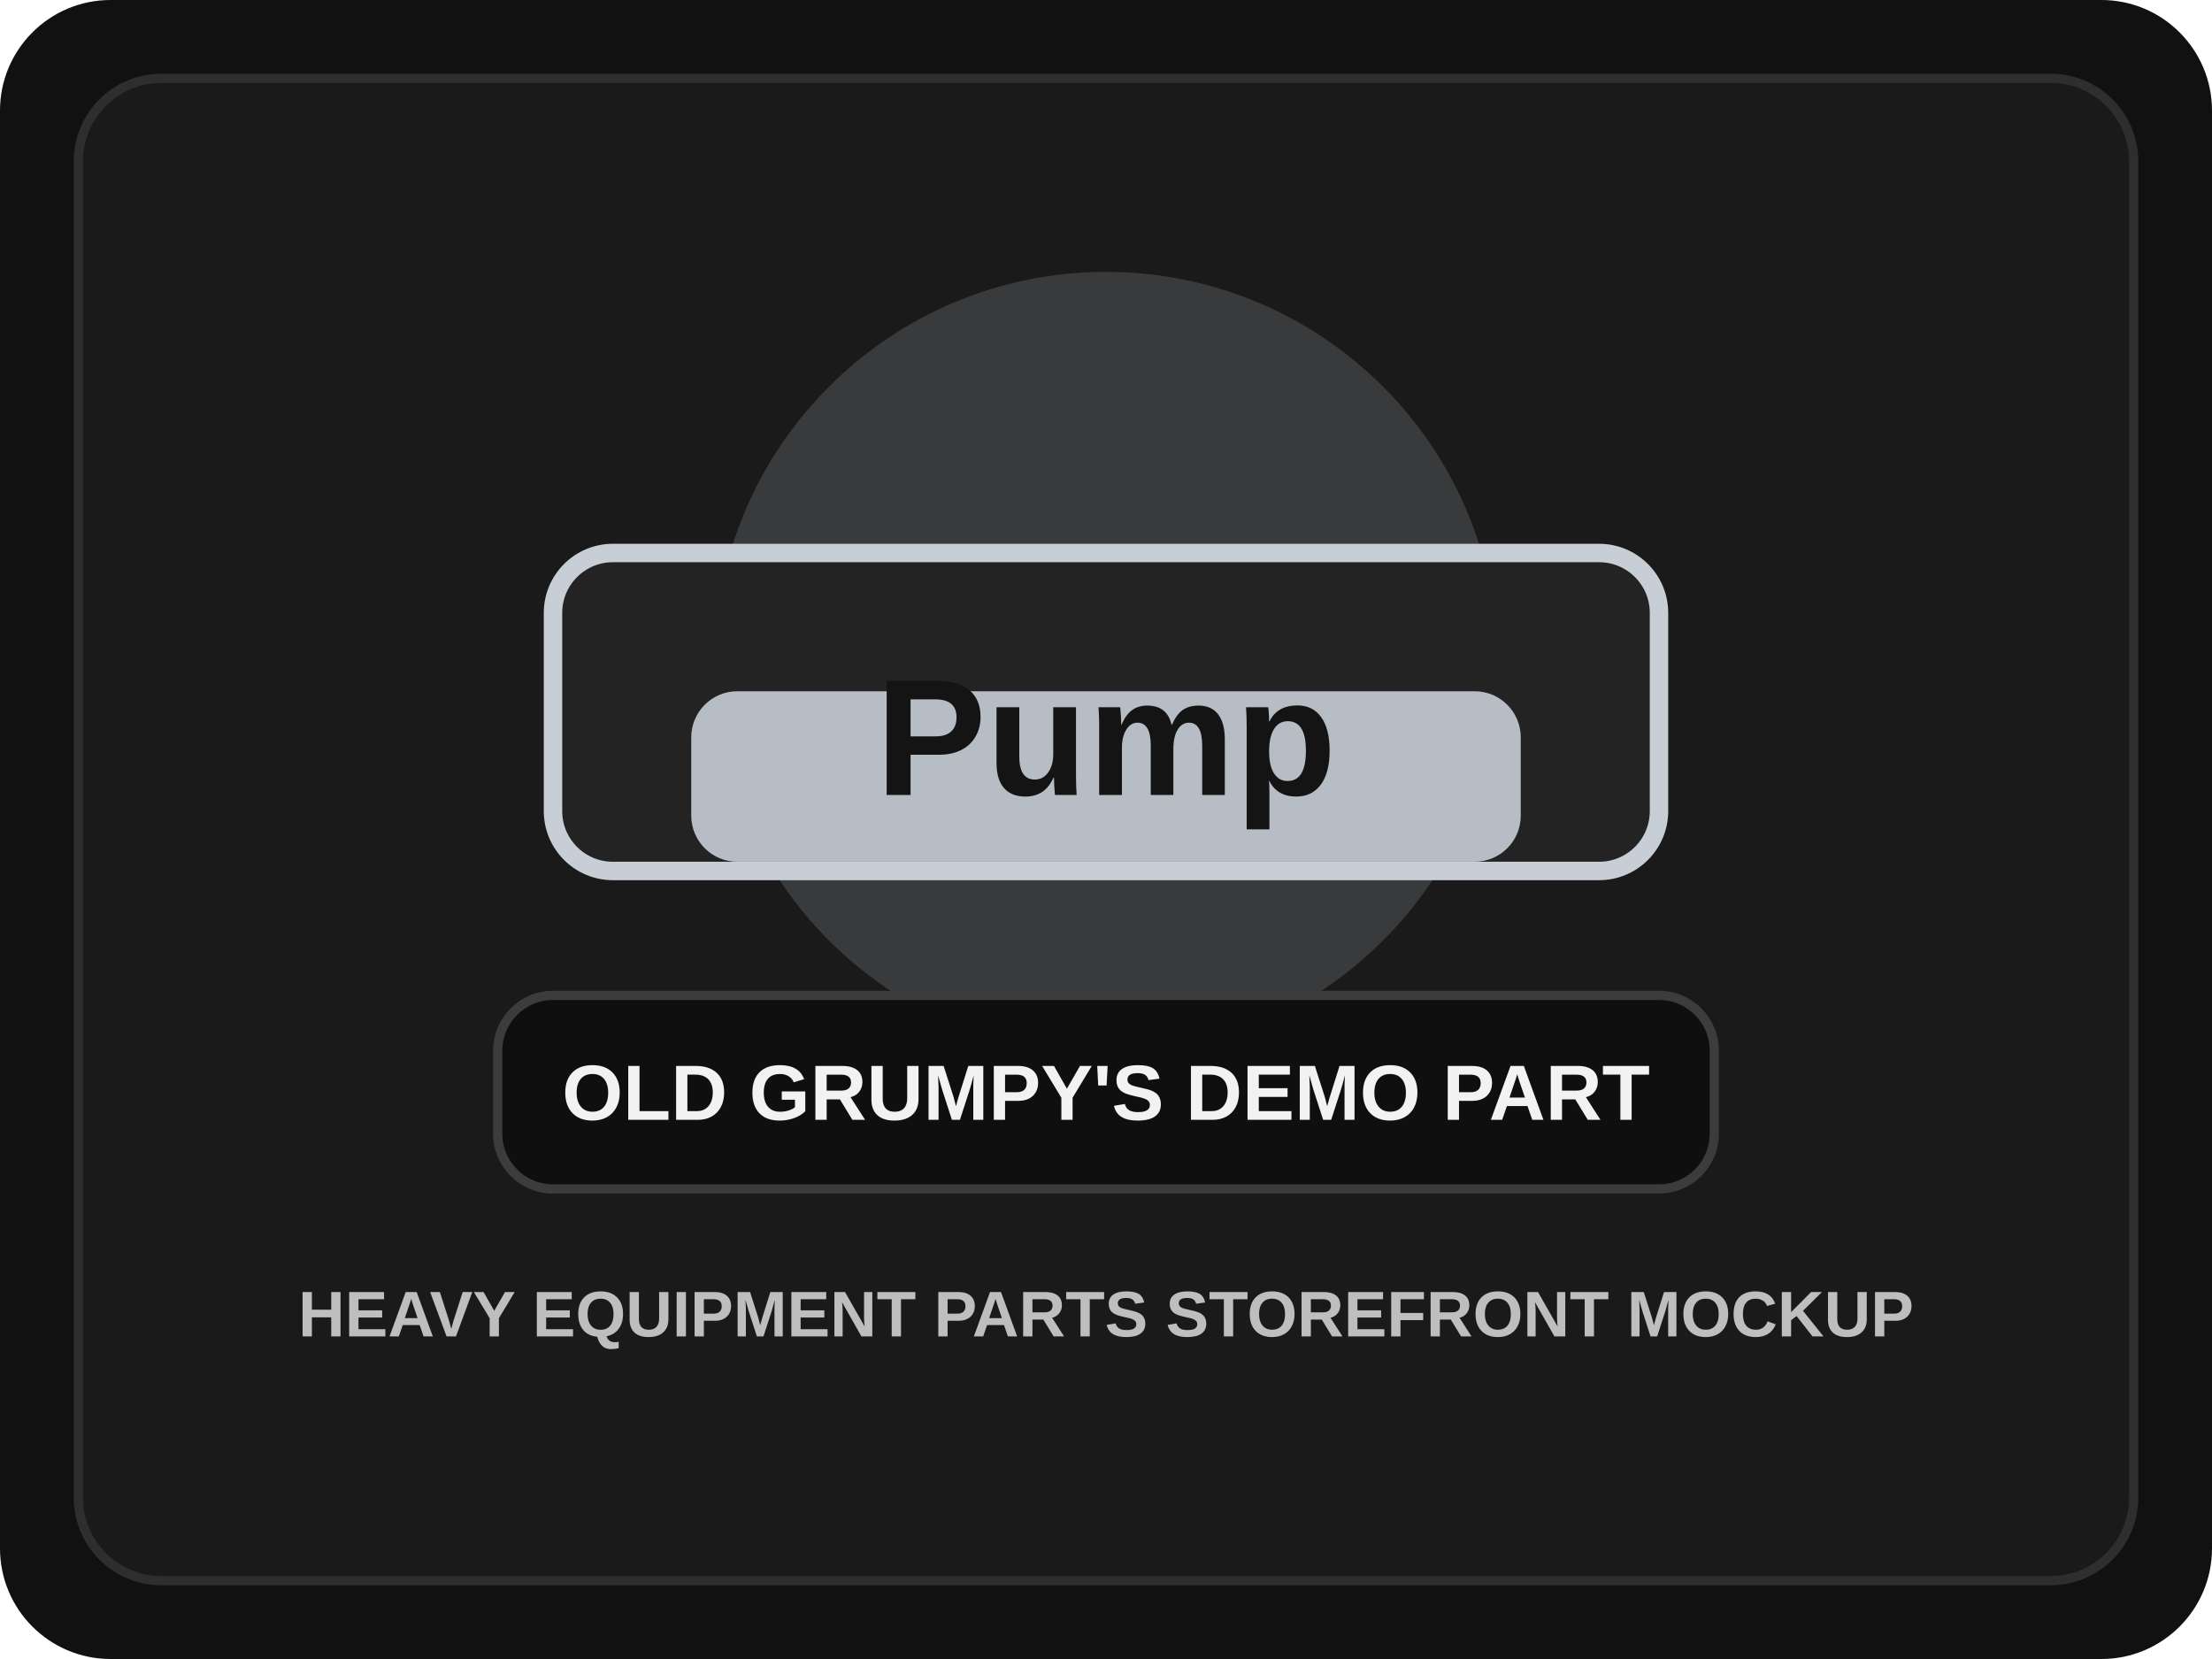
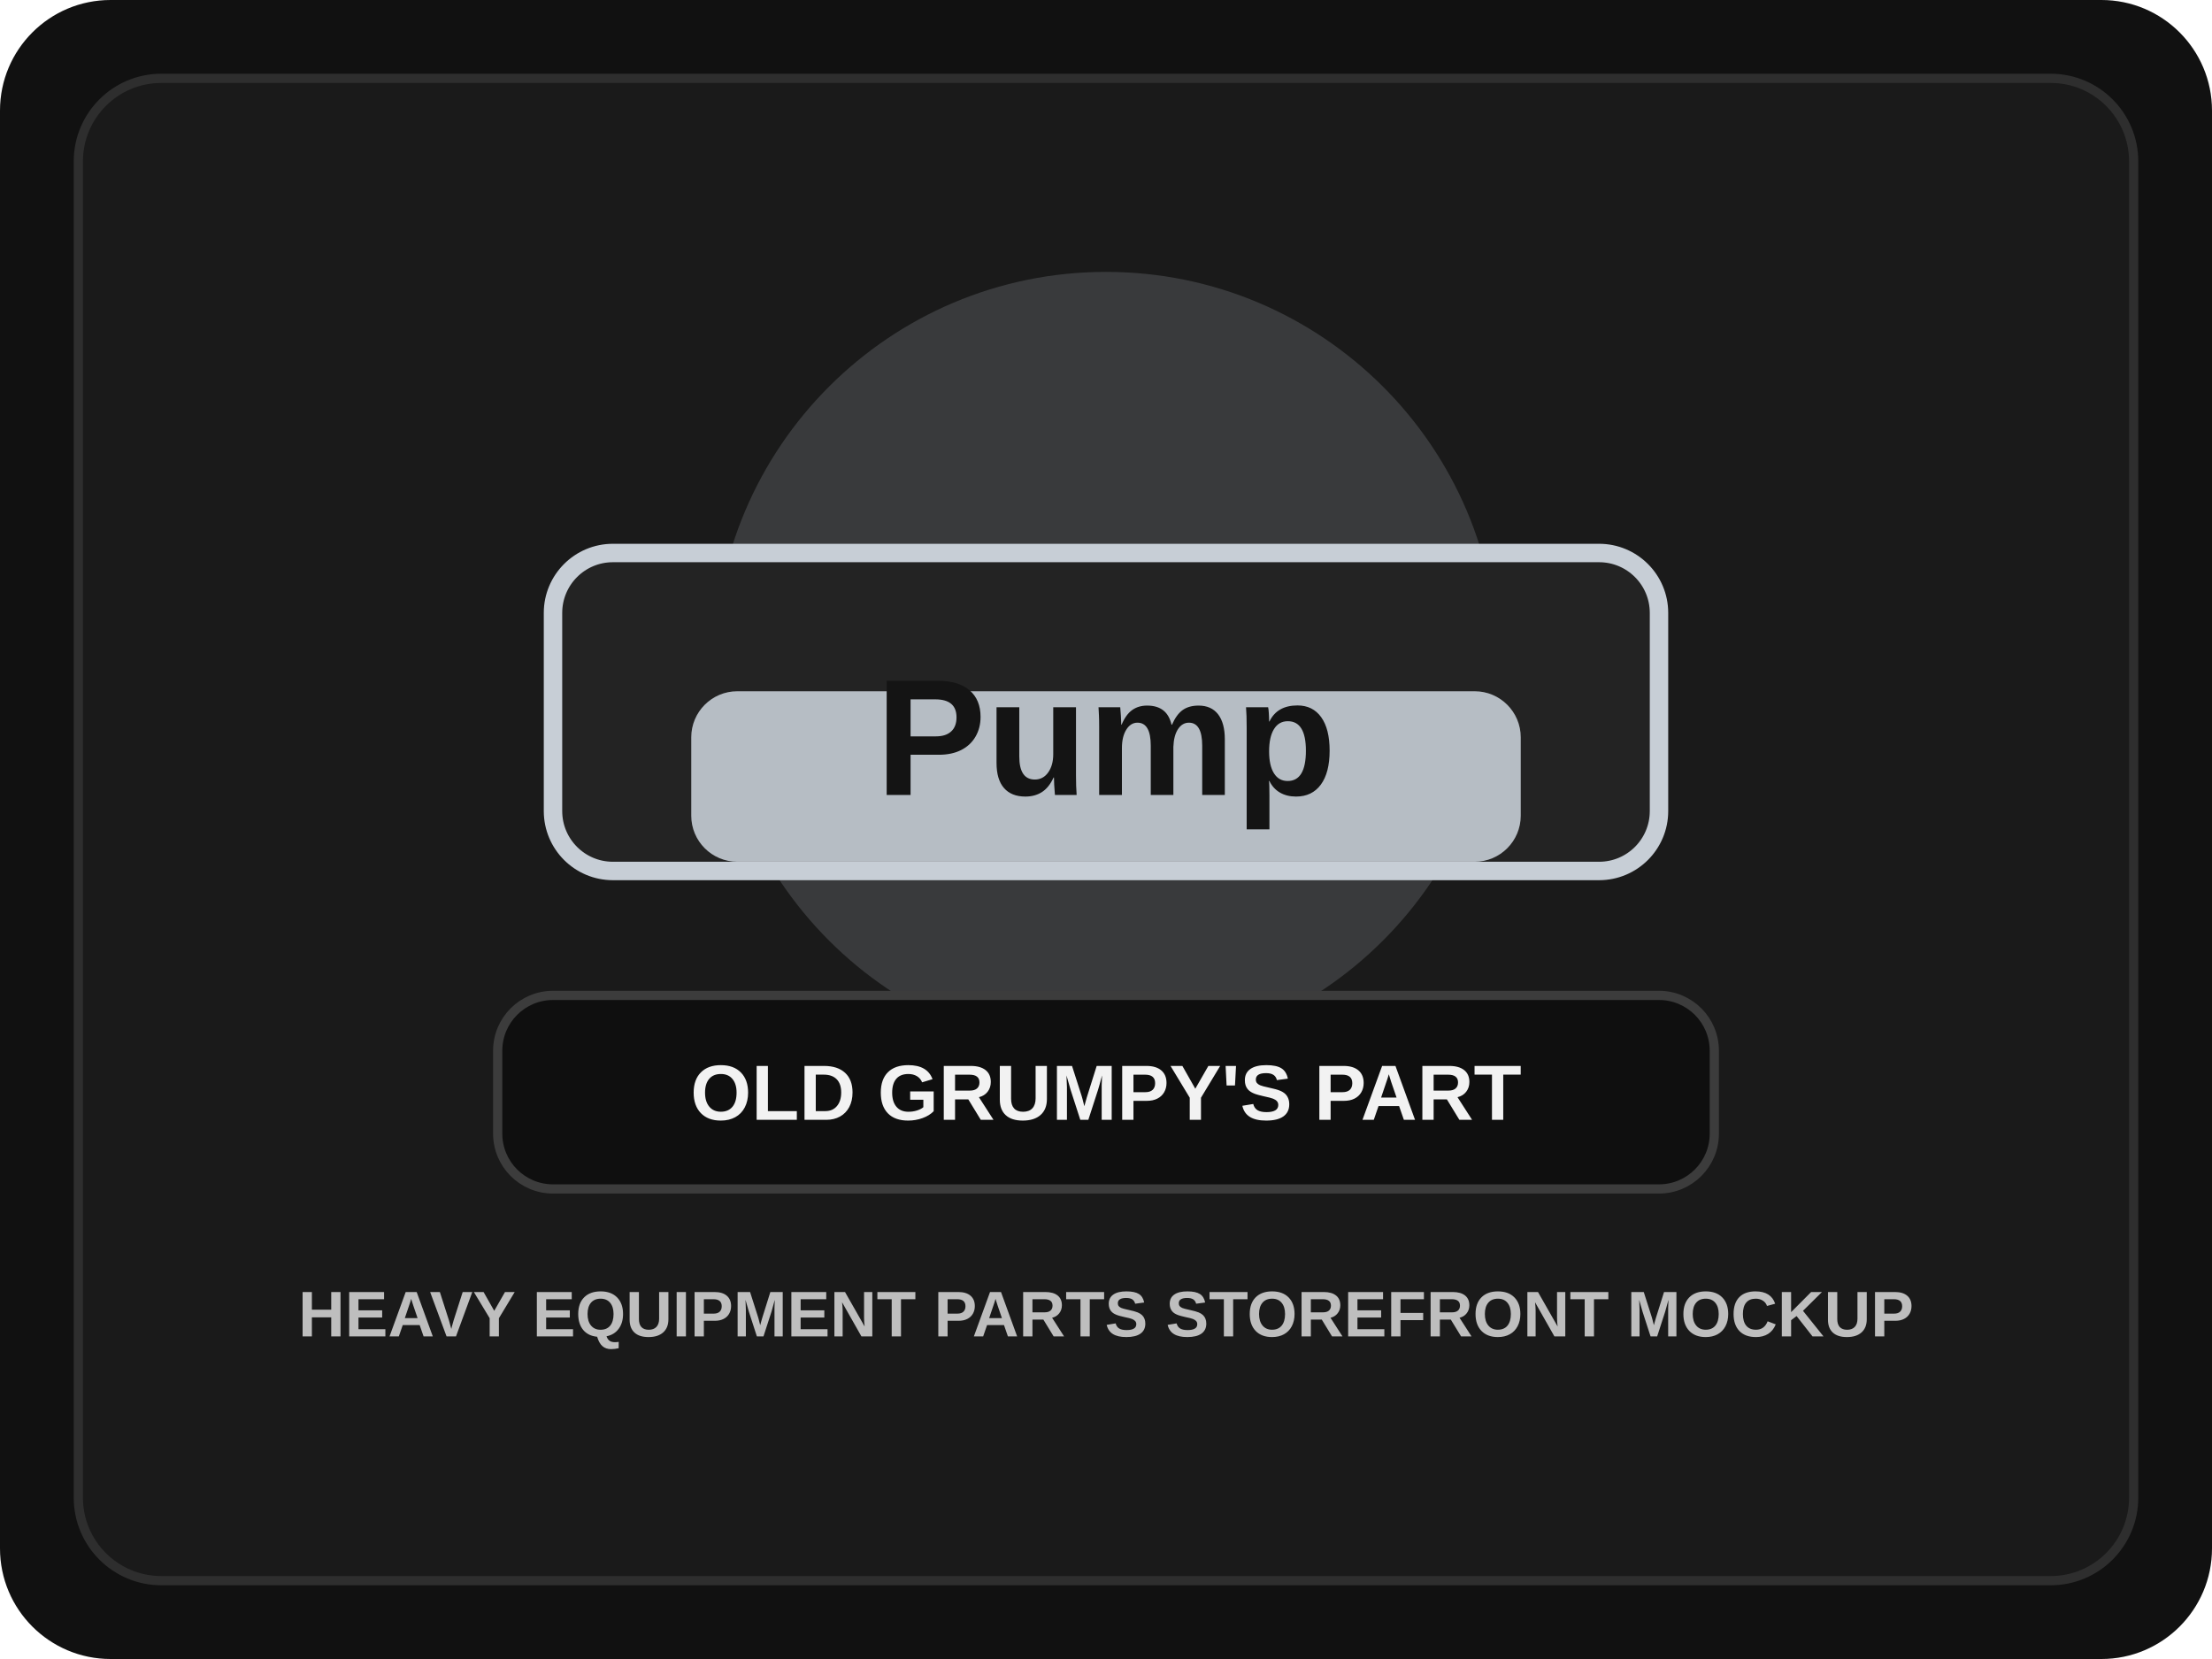
<svg xmlns="http://www.w3.org/2000/svg" width="960" height="720" viewBox="0 0 960 720" fill="none">
  <rect width="960" height="720" rx="48" fill="#111111" />
  <rect x="34" y="34" width="892" height="652" rx="36" fill="#1A1A1A" stroke="#2E2E2E" stroke-width="4" />
  <circle cx="480" cy="288" r="170" fill="#c7ced6" opacity="0.18" />
  <rect x="240" y="240" width="480" height="138" rx="26" fill="#232323" stroke="#c7ced6" stroke-width="8" />
  <rect x="300" y="300" width="360" height="74" rx="20" fill="#c7ced6" opacity="0.9" />
  <rect x="216" y="432" width="528" height="84" rx="24" fill="#0F0F0F" stroke="#3C3C3C" stroke-width="4" />
  <text x="480" y="345" text-anchor="middle" font-size="72" font-family="Arial, Helvetica, sans-serif" font-weight="900" fill="#141414">Pump</text>
-   <text x="480" y="486" text-anchor="middle" font-size="34" font-family="Arial, Helvetica, sans-serif" font-weight="700" fill="#F2F2F2">OLD GRUMPY'S DEMO PART</text>
+   <text x="480" y="486" text-anchor="middle" font-size="34" font-family="Arial, Helvetica, sans-serif" font-weight="700" fill="#F2F2F2">OLD GRUMPY'S PART</text>
  <text x="480" y="580" text-anchor="middle" font-size="28" font-family="Arial, Helvetica, sans-serif" font-weight="700" fill="#BEBEBE">HEAVY EQUIPMENT PARTS STOREFRONT MOCKUP</text>
</svg>
